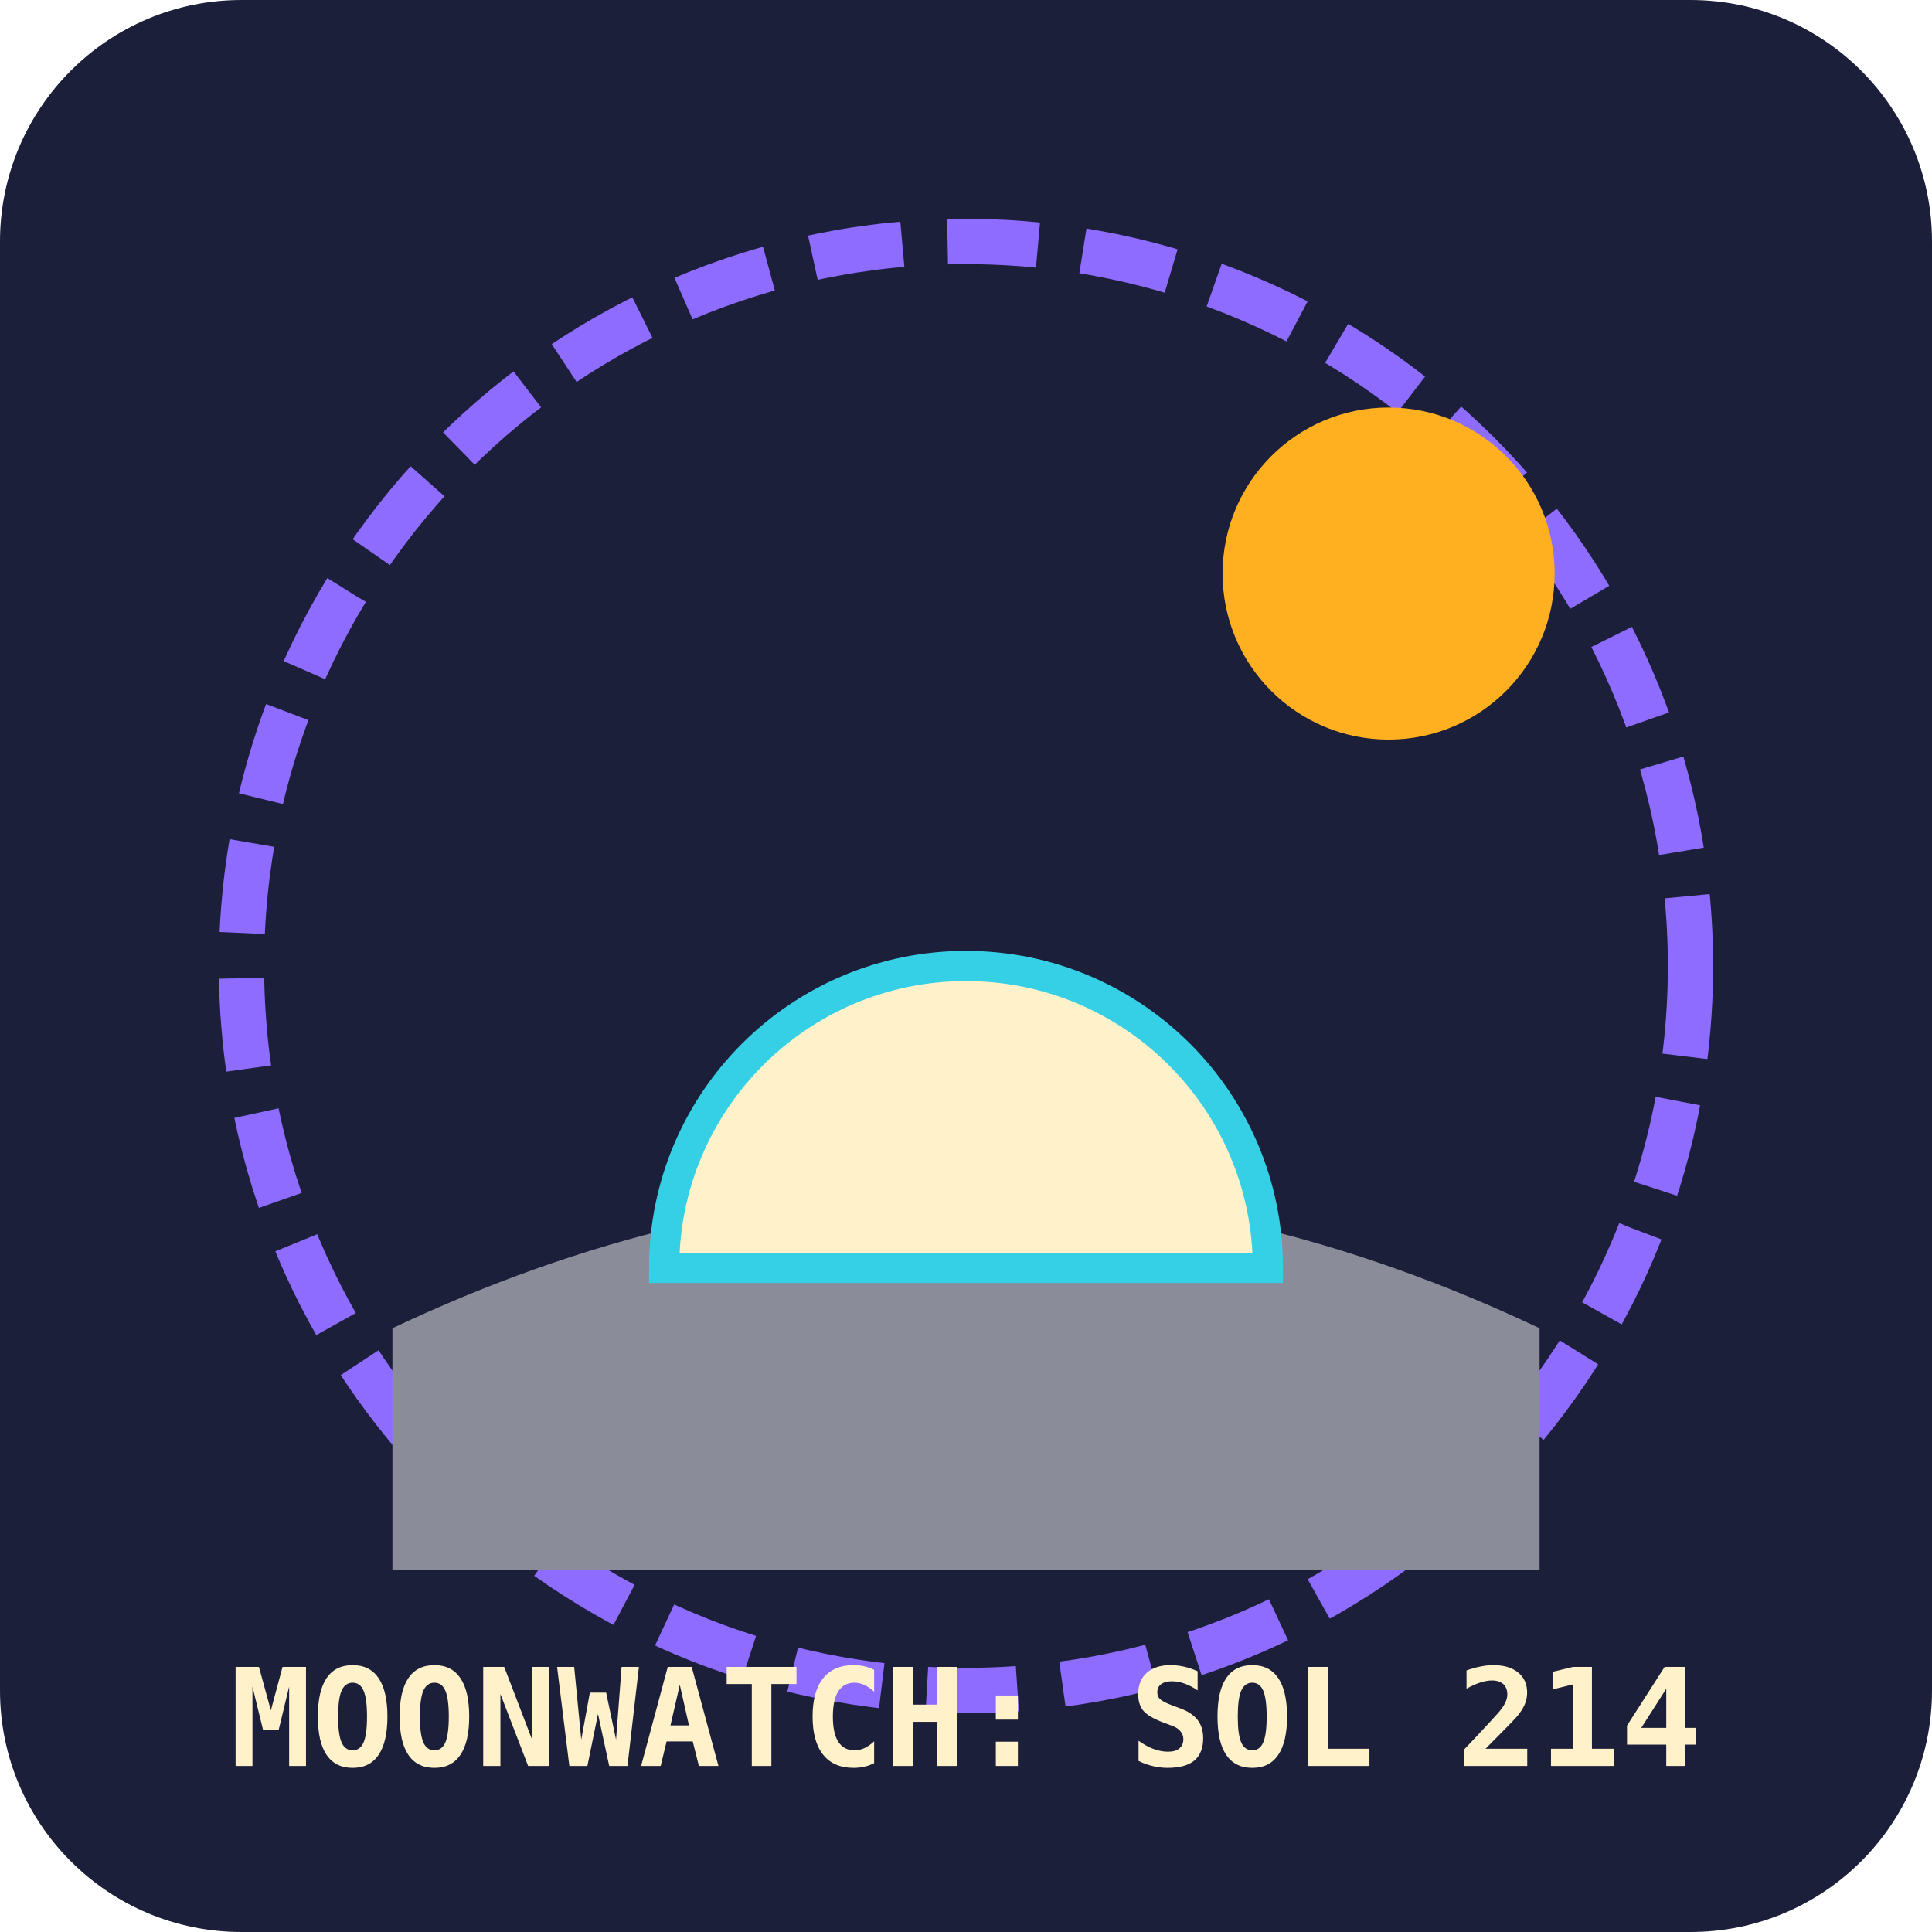
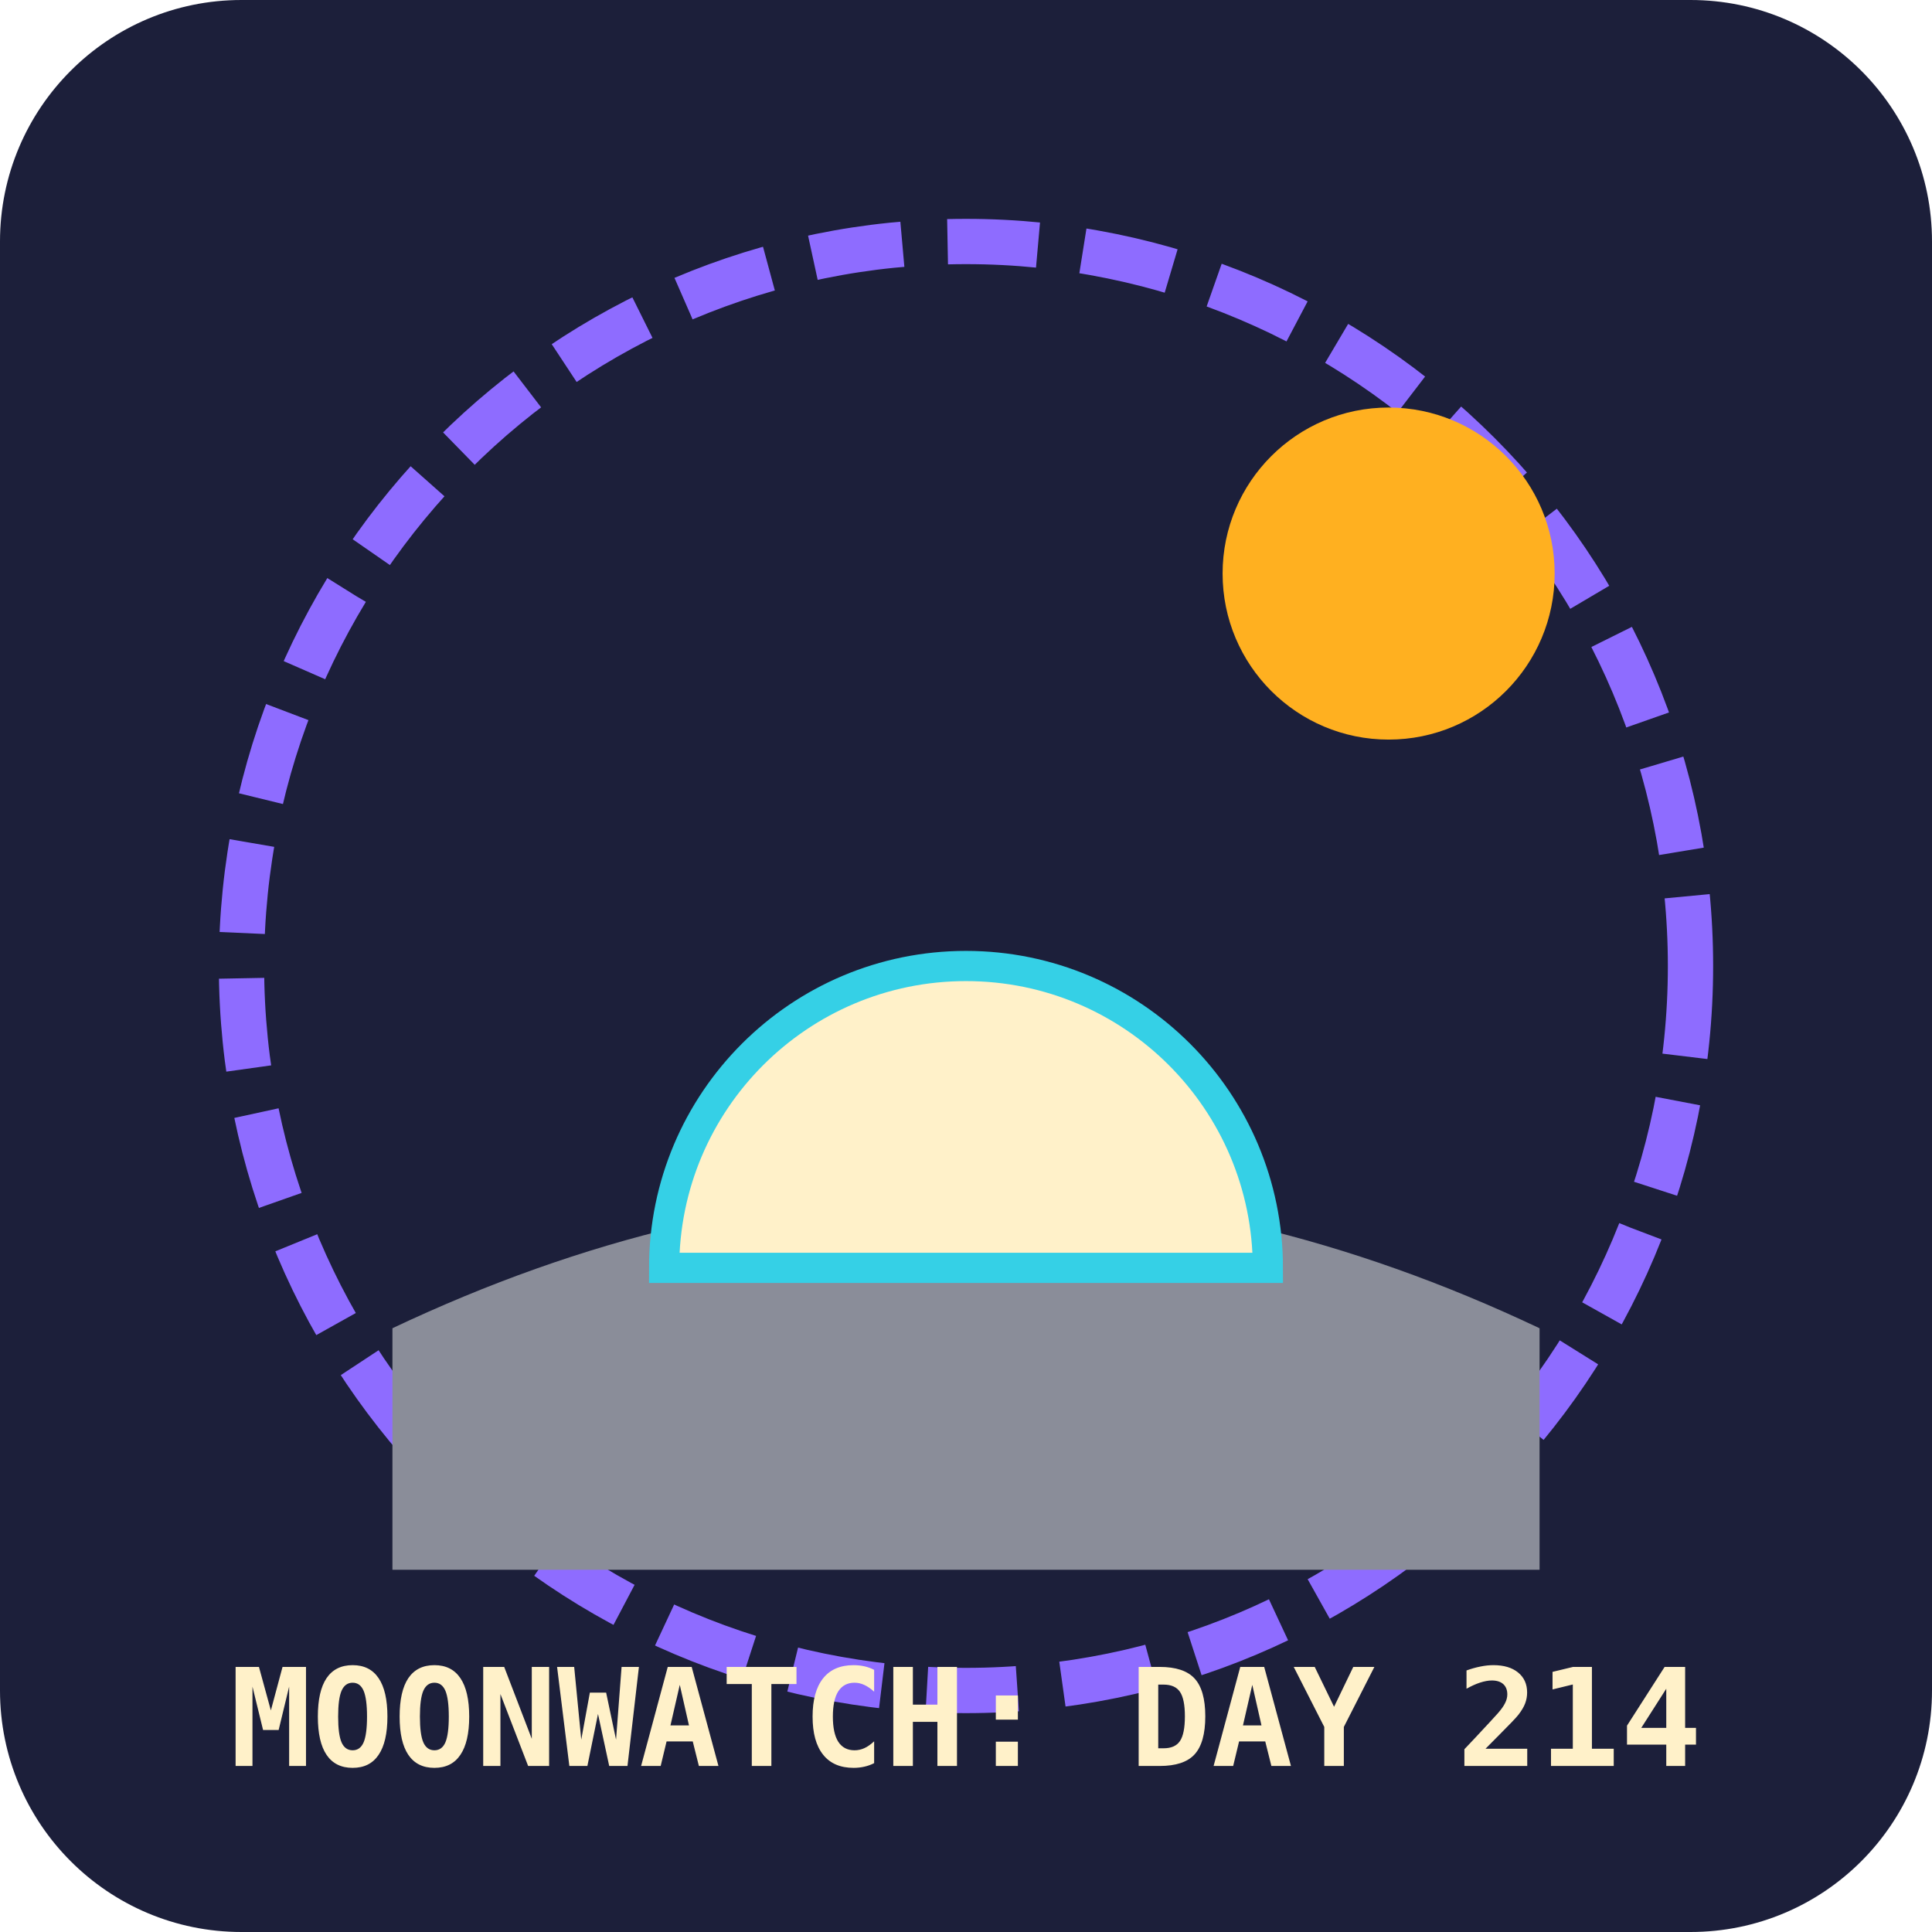
<svg xmlns="http://www.w3.org/2000/svg" width="256" height="256" viewBox="0 0 256 256">
  <rect width="256" height="256" rx="32" fill="#1C1F3A" />
  <circle cx="128" cy="128" r="96" fill="none" stroke="#8E6CFF" stroke-width="6" stroke-dasharray="12 6" />
  <path d="M52 176 Q128 140 204 176 L204 208 L52 208 Z" fill="#8A8D99" />
  <path d="M88 168 A40 40 0 0 1 168 168 Z" fill="#FFF1C9" stroke="#35D0E6" stroke-width="4" />
  <circle cx="184" cy="76" r="22" fill="#FFB020" />
-   <text x="128" y="234" text-anchor="middle" fill="#FFF1C9" font-family="monospace" font-weight="bold" font-size="18">MOONWATCH: SOL 214</text>
+   <text x="128" y="234" text-anchor="middle" fill="#FFF1C9" font-family="monospace" font-weight="bold" font-size="18">MOONWATCH: DAY 214</text>
</svg>
